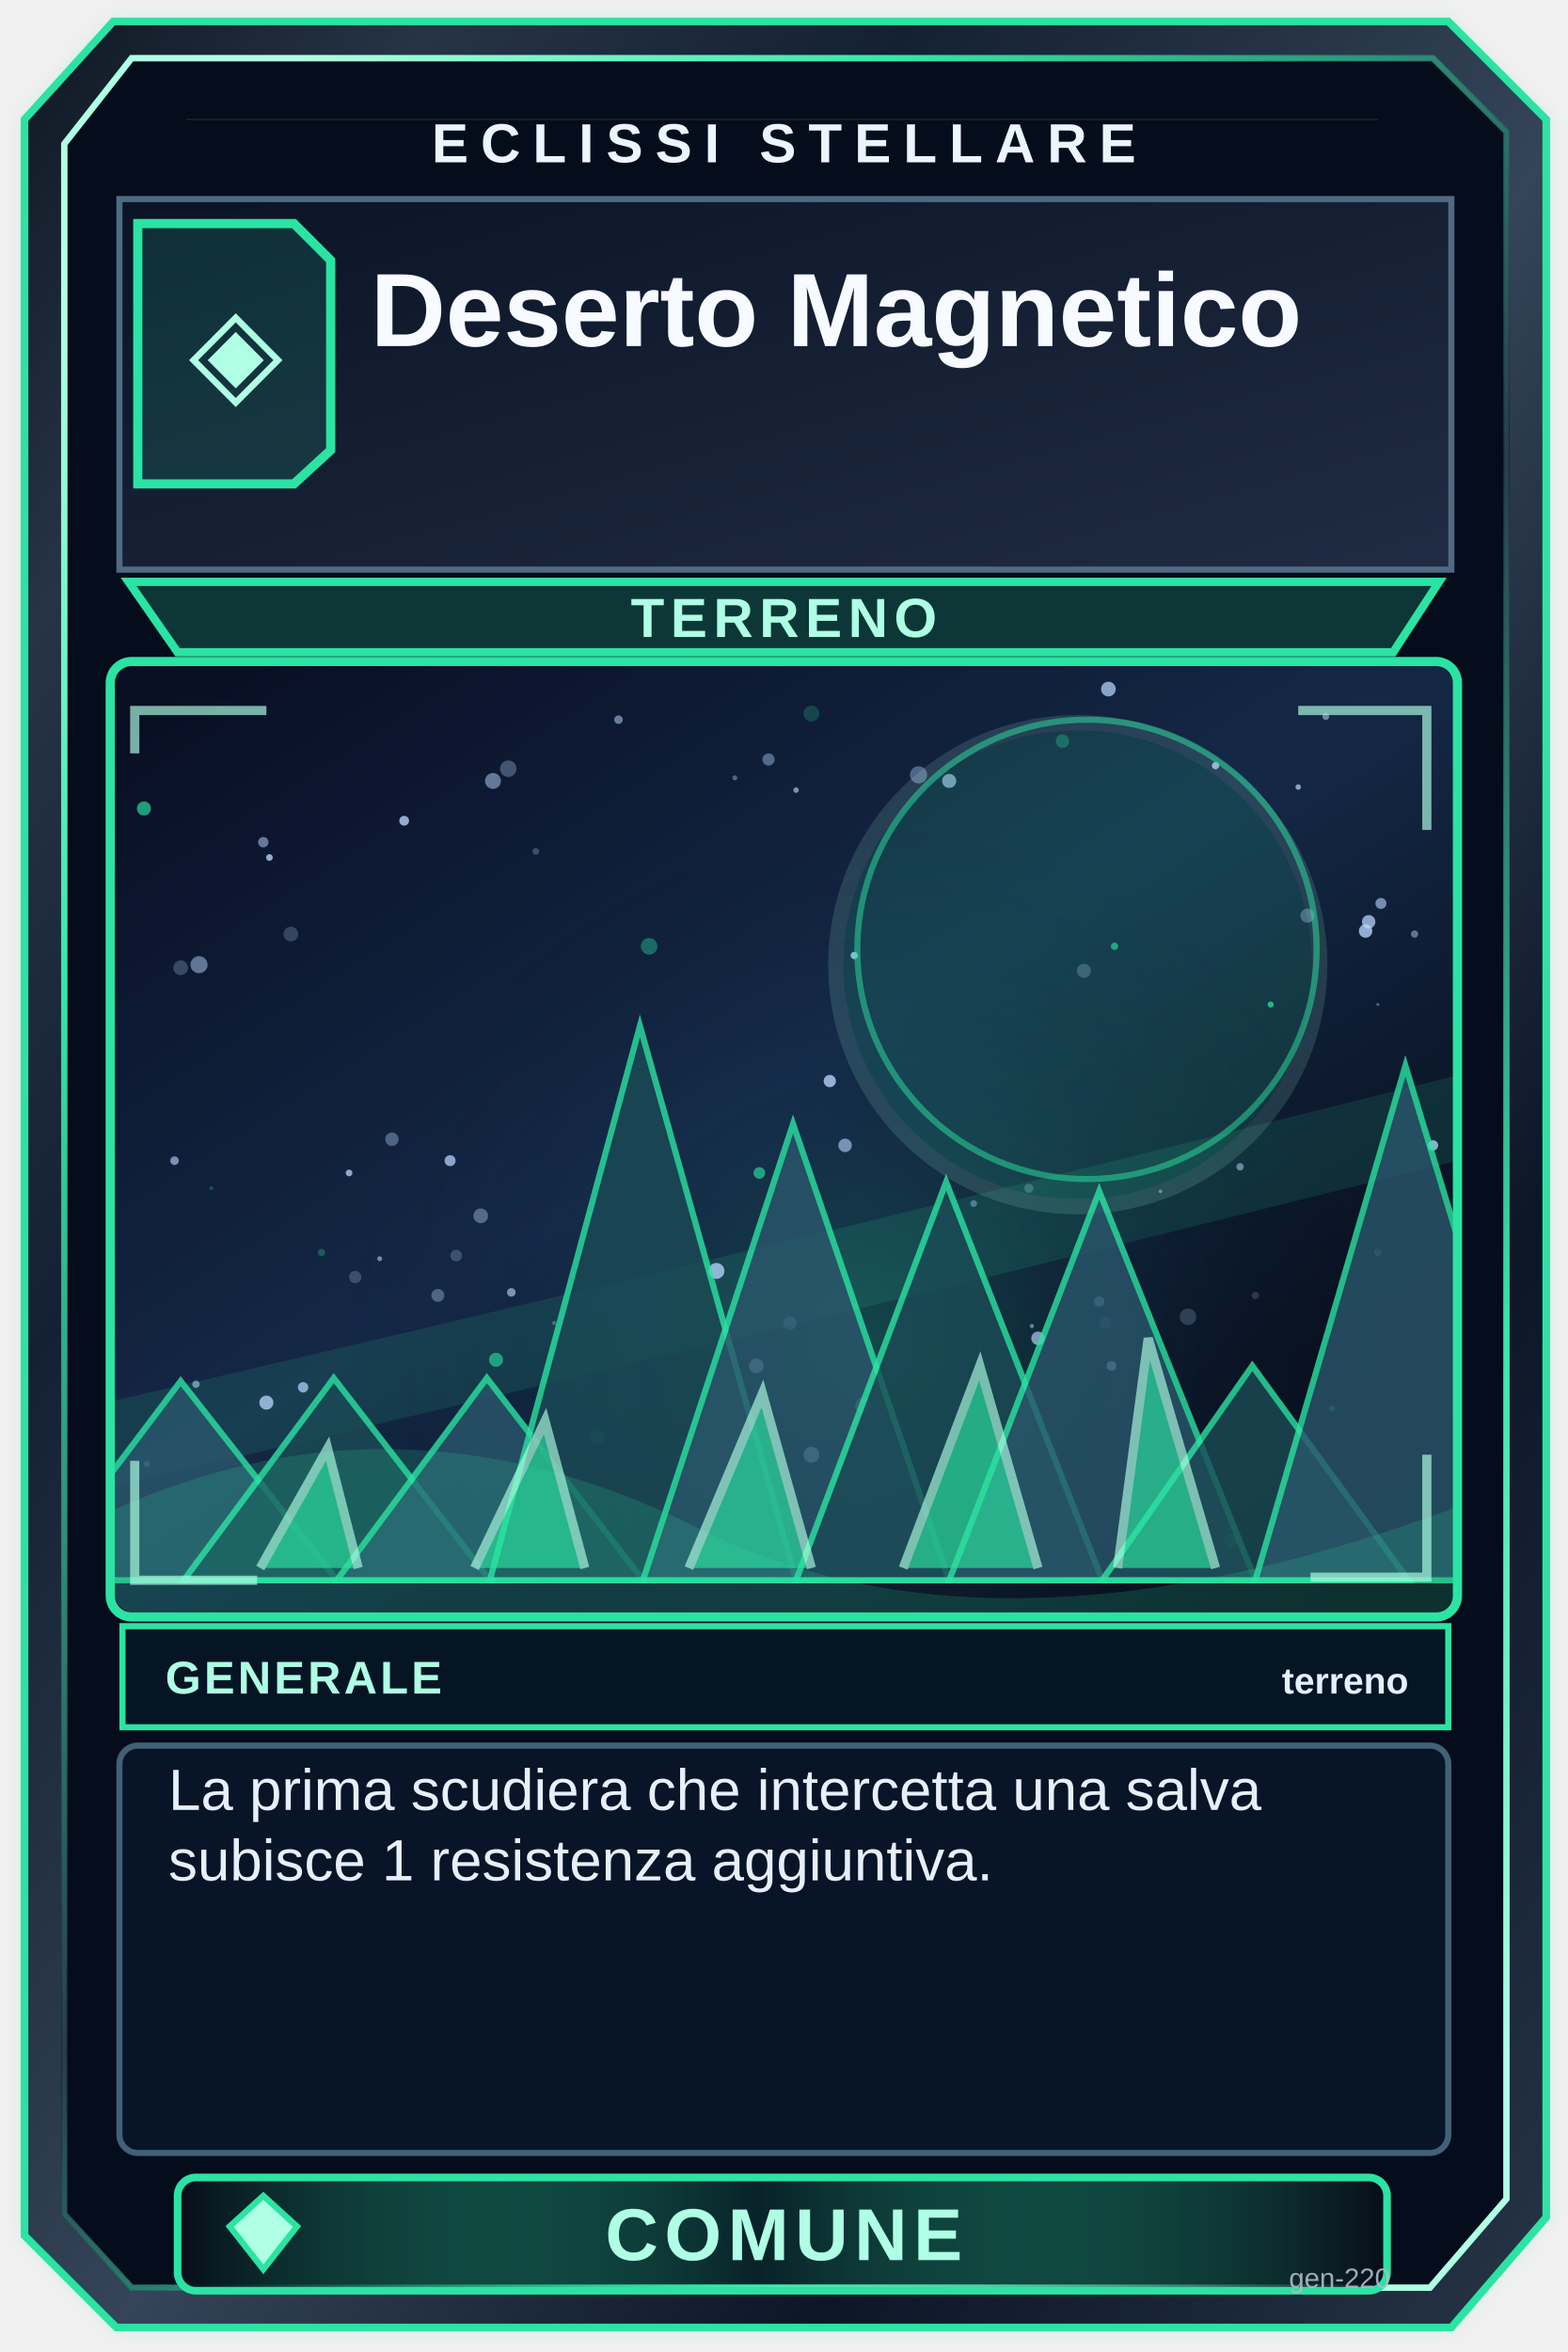
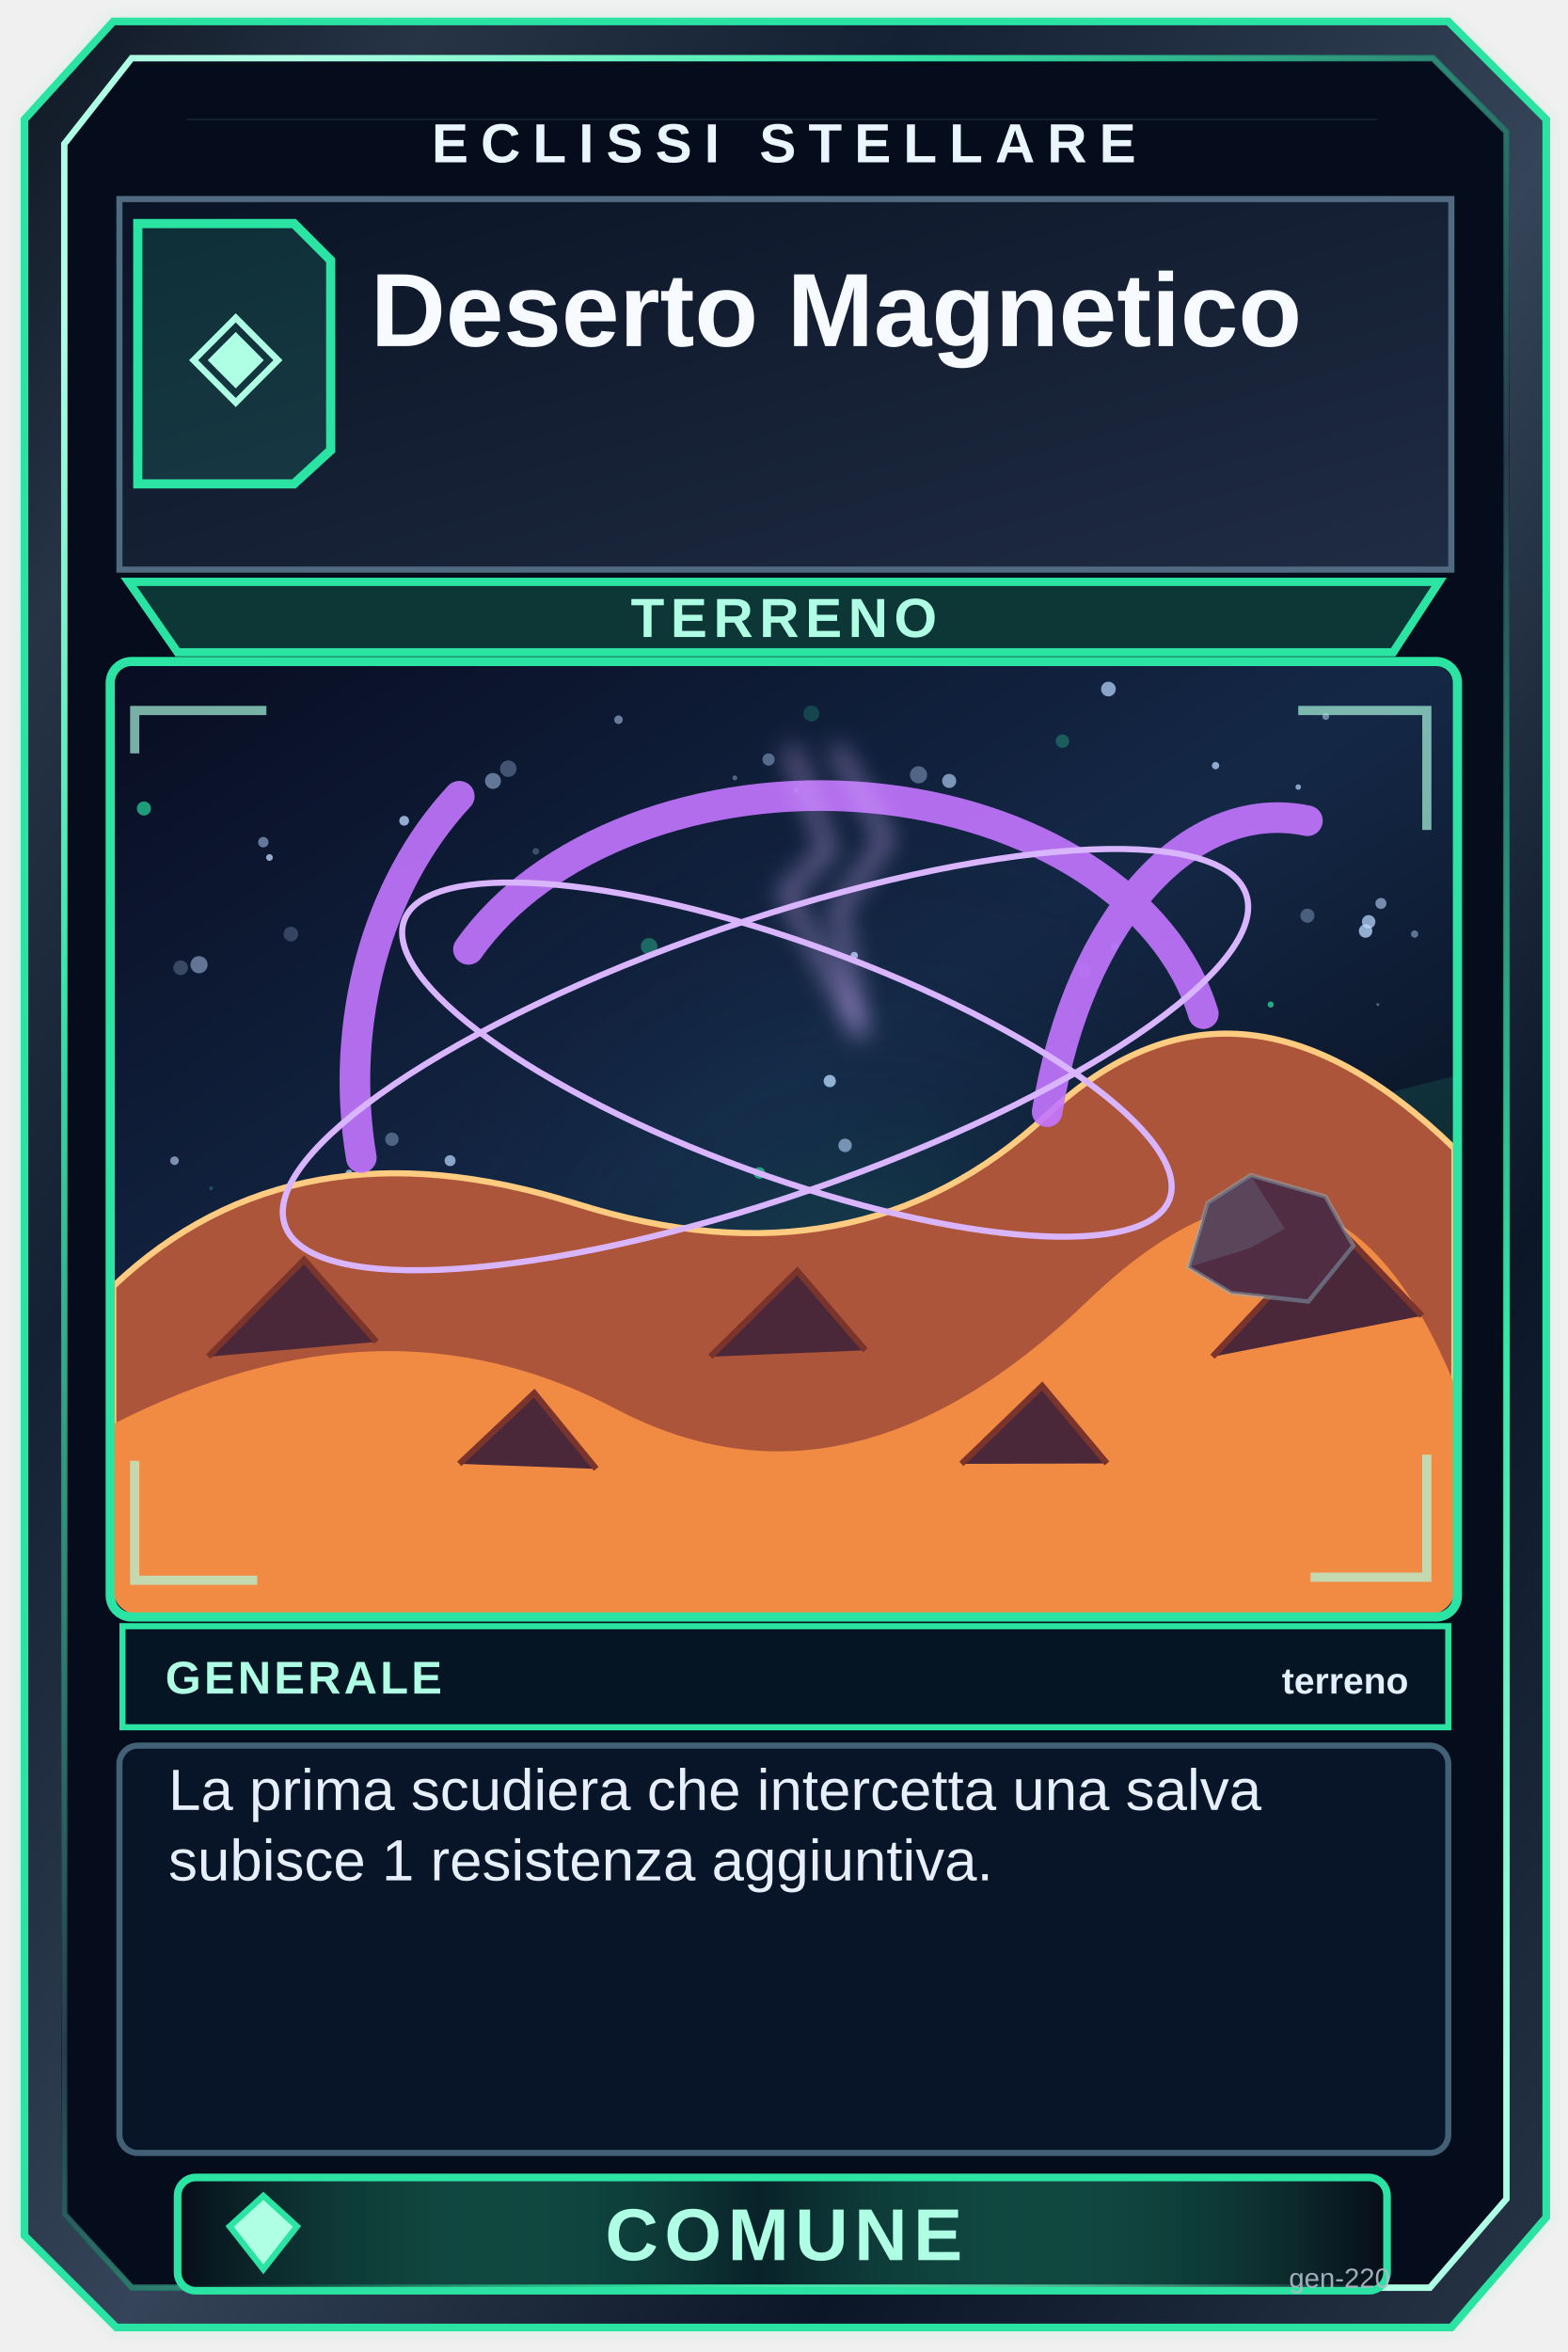
<svg xmlns="http://www.w3.org/2000/svg" width="512" height="768" viewBox="0 0 512 768" role="img" aria-label="Deserto Magnetico · TERRENO · COMUNE">
  <defs>
    <linearGradient id="metal" x1="0" y1="0" x2="1" y2="1">
      <stop stop-color="#101824" />
      <stop offset=".13" stop-color="#263446" />
      <stop offset=".29" stop-color="#142033" />
      <stop offset=".53" stop-color="#354458" />
      <stop offset=".76" stop-color="#0b1627" />
      <stop offset="1" stop-color="#263446" />
    </linearGradient>
    <linearGradient id="rim" x1=".15" y1="0" x2=".87" y2="1">
      <stop stop-color="#afffe4" />
      <stop offset=".2" stop-color="#2be3a2" />
      <stop offset=".52" stop-color="#19283c" />
      <stop offset=".78" stop-color="#2be3a2" />
      <stop offset="1" stop-color="#afffe4" />
    </linearGradient>
    <linearGradient id="spaceSky" x1="0" y1="0" x2=".9" y2="1">
      <stop stop-color="#080d22" />
      <stop offset=".49" stop-color="#142846" />
      <stop offset=".82" stop-color="#091222" />
      <stop offset="1" stop-color="#070d18" />
    </linearGradient>
    <radialGradient id="planet">
      <stop stop-color="#2be3a2" stop-opacity=".65" />
      <stop offset=".52" stop-color="#194761" stop-opacity=".42" />
      <stop offset="1" stop-color="#0a1529" stop-opacity=".05" />
    </radialGradient>
    <linearGradient id="titlePanel" x1="0" x2="1" y1="0" y2="1">
      <stop stop-color="#0a1426" />
      <stop offset="1" stop-color="#202c43" />
    </linearGradient>
    <linearGradient id="rarityShine" x1="0" y1="0" x2="1" y2="0">
      <stop stop-color="#070d19" />
      <stop offset=".48" stop-color="#2be3a2" stop-opacity="0.1" />
      <stop offset="1" stop-color="#070d19" />
    </linearGradient>
    <filter id="rimGlow" x="-30%" y="-30%" width="160%" height="160%">
      <feGaussianBlur stdDeviation="2.45" />
    </filter>
    <filter id="beamGlow" x="-70%" y="-70%" width="240%" height="240%">
      <feGaussianBlur stdDeviation="4" />
    </filter>
    <clipPath id="artClip">
      <rect x="37" y="217" width="438" height="310" rx="8" />
    </clipPath>
  </defs>
  <path d="M37 7H473L505 39V724L474 760H38L8 730V39Z" fill="#030712" stroke="#2be3a2" stroke-width="2.8" opacity="0.12" filter="url(#rimGlow)" />
  <path d="M37 7H473L505 39V724L474 760H38L8 730V39Z" fill="url(#metal)" stroke="#2be3a2" stroke-width="2.5" />
  <path d="M43 19H468L492 43V718L467 747H43L21 723V47Z" fill="#050c1b" stroke="url(#rim)" stroke-width="2.1" />
  <path d="M43 19H468L492 43V718L467 747H43L21 723V47Z" fill="none" stroke="#afffe4" stroke-width="1.35" opacity="0.1" />
  <path d="M61 39H450" stroke="#afffe4" stroke-width="0.5" opacity="0.1" />
  <path d="M32 85V51L52 29H135 M376 29H458L482 52V122 M32 648V715L50 735H128 M382 735H460L481 713V647" fill="none" stroke="#f7fcff" stroke-width="1" opacity="0" />
  <path d="M61 43H450" stroke="#fff" stroke-width="1" opacity="0" />
  <text x="256" y="53" text-anchor="middle" fill="#e9f5ff" font-size="18" font-family="Arial, sans-serif" font-weight="700" letter-spacing="4">ECLISSI STELLARE</text>
  <path d="M39 65H474V186H39Z" fill="url(#titlePanel)" stroke="#506a82" stroke-width="2" />
  <path d="M45 73H96L108 85V147L96 158H45Z" fill="#2be3a2" fill-opacity=".13" stroke="#2be3a2" stroke-width="3" />
  <text x="77" y="128" text-anchor="middle" fill="#afffe4" font-family="Arial, sans-serif" font-size="40" font-weight="bold">◈</text>
  <text x="121" y="113" fill="#f7faff" font-family="Arial,sans-serif" font-size="34" font-weight="800">Deserto Magnetico</text>
  <path d="M42 190H470L455 213H58Z" fill="#2be3a2" fill-opacity=".20" stroke="#2be3a2" stroke-width="2.7" />
  <text x="256" y="208" text-anchor="middle" fill="#afffe4" font-family="Arial,sans-serif" font-size="18" font-weight="900" letter-spacing="2">TERRENO</text>
  <g clip-path="url(#artClip)">
    <rect x="37" y="217" width="438" height="310" fill="url(#spaceSky)" />
    <circle cx="284" cy="441" r="169" fill="url(#planet)" opacity=".34" />
    <path d="M12 477Q218 430 508 357" fill="none" stroke="#2be3a2" stroke-width="27" opacity=".12" />
    <circle cx="435" cy="460" r="1.0" fill="#2be3a2" opacity="0.45" />
    <circle cx="354" cy="317" r="2.3" fill="#b9d7ff" opacity="0.25" />
    <circle cx="95" cy="305" r="2.4" fill="#b9d7ff" opacity="0.23" />
    <circle cx="247" cy="446" r="2.4" fill="#b9d7ff" opacity="0.73" />
    <circle cx="336" cy="388" r="1.5" fill="#b9d7ff" opacity="0.26" />
    <circle cx="240" cy="254" r="0.8" fill="#b9d7ff" opacity="0.39" />
    <circle cx="212" cy="309" r="2.7" fill="#2be3a2" opacity="0.38" />
    <circle cx="337" cy="433" r="0.7" fill="#b9d7ff" opacity="0.50" />
    <circle cx="359" cy="425" r="1.7" fill="#b9d7ff" opacity="0.58" />
    <circle cx="86" cy="275" r="1.7" fill="#b9d7ff" opacity="0.51" />
    <circle cx="234" cy="415" r="2.6" fill="#b9d7ff" opacity="0.76" />
    <circle cx="271" cy="353" r="2.0" fill="#b9d7ff" opacity="0.77" />
    <circle cx="195" cy="469" r="2.5" fill="#2be3a2" opacity="0.18" />
    <circle cx="450" cy="328" r="0.5" fill="#b9d7ff" opacity="0.37" />
    <circle cx="282" cy="459" r="2.7" fill="#b9d7ff" opacity="0.54" />
    <circle cx="64" cy="510" r="0.8" fill="#b9d7ff" opacity="0.56" />
    <circle cx="427" cy="299" r="2.3" fill="#b9d7ff" opacity="0.34" />
    <circle cx="88" cy="280" r="1.1" fill="#b9d7ff" opacity="0.77" />
    <circle cx="364" cy="309" r="1.2" fill="#2be3a2" opacity="0.63" />
    <circle cx="132" cy="268" r="1.6" fill="#b9d7ff" opacity="0.78" />
    <circle cx="99" cy="453" r="1.7" fill="#b9d7ff" opacity="0.70" />
    <circle cx="362" cy="225" r="2.4" fill="#b9d7ff" opacity="0.72" />
    <circle cx="87" cy="458" r="2.3" fill="#b9d7ff" opacity="0.75" />
    <circle cx="147" cy="379" r="1.8" fill="#b9d7ff" opacity="0.72" />
    <circle cx="265" cy="233" r="2.6" fill="#2be3a2" opacity="0.21" />
    <circle cx="248" cy="498" r="1.9" fill="#b9d7ff" opacity="0.34" />
    <circle cx="65" cy="315" r="2.8" fill="#b9d7ff" opacity="0.49" />
    <circle cx="450" cy="409" r="1.2" fill="#b9d7ff" opacity="0.31" />
    <circle cx="279" cy="312" r="1.2" fill="#b9d7ff" opacity="0.79" />
    <circle cx="310" cy="255" r="2.3" fill="#b9d7ff" opacity="0.64" />
    <circle cx="347" cy="242" r="2.2" fill="#2be3a2" opacity="0.30" />
    <circle cx="48" cy="478" r="1.0" fill="#b9d7ff" opacity="0.56" />
    <circle cx="64" cy="452" r="1.2" fill="#b9d7ff" opacity="0.56" />
    <circle cx="276" cy="374" r="2.2" fill="#b9d7ff" opacity="0.59" />
    <circle cx="124" cy="411" r="0.8" fill="#b9d7ff" opacity="0.57" />
    <circle cx="167" cy="422" r="1.4" fill="#b9d7ff" opacity="0.61" />
    <circle cx="248" cy="383" r="1.9" fill="#2be3a2" opacity="0.64" />
    <circle cx="447" cy="301" r="2.2" fill="#b9d7ff" opacity="0.74" />
    <circle cx="424" cy="257" r="0.9" fill="#b9d7ff" opacity="0.70" />
    <circle cx="114" cy="383" r="1.1" fill="#b9d7ff" opacity="0.74" />
    <circle cx="157" cy="397" r="2.4" fill="#b9d7ff" opacity="0.39" />
    <circle cx="128" cy="372" r="2.2" fill="#b9d7ff" opacity="0.36" />
    <circle cx="402" cy="503" r="2.2" fill="#2be3a2" opacity="0.73" />
    <circle cx="397" cy="250" r="1.2" fill="#b9d7ff" opacity="0.75" />
    <circle cx="89" cy="502" r="1.1" fill="#b9d7ff" opacity="0.34" />
    <circle cx="318" cy="393" r="1.1" fill="#b9d7ff" opacity="0.38" />
    <circle cx="462" cy="305" r="1.2" fill="#b9d7ff" opacity="0.46" />
    <circle cx="300" cy="253" r="2.8" fill="#b9d7ff" opacity="0.38" />
    <circle cx="162" cy="444" r="2.3" fill="#2be3a2" opacity="0.60" />
    <circle cx="433" cy="234" r="1.1" fill="#b9d7ff" opacity="0.54" />
    <circle cx="258" cy="432" r="2.2" fill="#b9d7ff" opacity="0.41" />
    <circle cx="149" cy="410" r="1.9" fill="#b9d7ff" opacity="0.24" />
    <circle cx="451" cy="295" r="1.8" fill="#b9d7ff" opacity="0.59" />
    <circle cx="143" cy="423" r="2.1" fill="#b9d7ff" opacity="0.35" />
    <circle cx="105" cy="409" r="1.2" fill="#2be3a2" opacity="0.29" />
    <circle cx="166" cy="251" r="2.7" fill="#b9d7ff" opacity="0.31" />
    <circle cx="265" cy="475" r="2.6" fill="#b9d7ff" opacity="0.71" />
    <circle cx="361" cy="432" r="2.0" fill="#b9d7ff" opacity="0.16" />
    <circle cx="260" cy="258" r="0.9" fill="#b9d7ff" opacity="0.62" />
    <circle cx="175" cy="278" r="1.1" fill="#b9d7ff" opacity="0.27" />
    <circle cx="415" cy="328" r="1.0" fill="#2be3a2" opacity="0.72" />
    <circle cx="388" cy="430" r="2.7" fill="#b9d7ff" opacity="0.20" />
    <circle cx="202" cy="235" r="1.4" fill="#b9d7ff" opacity="0.52" />
    <circle cx="161" cy="255" r="2.6" fill="#b9d7ff" opacity="0.50" />
    <circle cx="363" cy="446" r="1.6" fill="#b9d7ff" opacity="0.81" />
    <circle cx="181" cy="432" r="0.7" fill="#b9d7ff" opacity="0.30" />
    <circle cx="47" cy="264" r="2.3" fill="#2be3a2" opacity="0.66" />
    <circle cx="405" cy="381" r="1.2" fill="#b9d7ff" opacity="0.52" />
    <circle cx="57" cy="379" r="1.4" fill="#b9d7ff" opacity="0.62" />
    <circle cx="59" cy="316" r="2.4" fill="#b9d7ff" opacity="0.25" />
    <circle cx="251" cy="248" r="2.0" fill="#b9d7ff" opacity="0.41" />
    <circle cx="339" cy="437" r="2.2" fill="#b9d7ff" opacity="0.66" />
    <circle cx="69" cy="388" r="0.6" fill="#2be3a2" opacity="0.28" />
    <circle cx="410" cy="423" r="1.2" fill="#b9d7ff" opacity="0.18" />
    <circle cx="468" cy="374" r="1.7" fill="#b9d7ff" opacity="0.75" />
    <circle cx="379" cy="389" r="0.6" fill="#b9d7ff" opacity="0.44" />
    <circle cx="446" cy="304" r="2.2" fill="#b9d7ff" opacity="0.77" />
    <circle cx="116" cy="417" r="2.0" fill="#b9d7ff" opacity="0.24" />
-     <circle cx="352" cy="315" r="79" fill="#2be3a2" opacity=".14" stroke="#afffe4" stroke-width="5" />
-     <circle cx="355" cy="310" r="75" fill="none" stroke="#2be3a2" stroke-width="2" opacity=".5" />
-     <path d="M10 516L59 451L110 516Z" fill="#29566b" stroke="#2be3a2" stroke-width="2" opacity=".8" />
-     <path d="M60 516L109 450L160 516Z" fill="#1a4b55" stroke="#2be3a2" stroke-width="2" opacity=".8" />
-     <path d="M110 516L159 450L210 516Z" fill="#29566b" stroke="#2be3a2" stroke-width="2" opacity=".8" />
-     <path d="M160 516L209 335L260 516Z" fill="#1a4b55" stroke="#2be3a2" stroke-width="2" opacity=".8" />
-     <path d="M210 516L259 367L310 516Z" fill="#29566b" stroke="#2be3a2" stroke-width="2" opacity=".8" />
-     <path d="M260 516L309 386L360 516Z" fill="#1a4b55" stroke="#2be3a2" stroke-width="2" opacity=".8" />
-     <path d="M310 516L359 389L410 516Z" fill="#29566b" stroke="#2be3a2" stroke-width="2" opacity=".8" />
-     <path d="M360 516L409 446L460 516Z" fill="#1a4b55" stroke="#2be3a2" stroke-width="2" opacity=".8" />
-     <path d="M410 516L459 348L510 516Z" fill="#29566b" stroke="#2be3a2" stroke-width="2" opacity=".8" />
-     <path d="M35 494Q130 450 228 499T476 492V529H35Z" fill="#2be3a2" opacity=".17" />
-     <path d="M85 512l22 -39l10 39" stroke="#afffe4" stroke-width="3" fill="#2be3a2" opacity=".65" />
-     <path d="M155 512l23 -48l13 48" stroke="#afffe4" stroke-width="3" fill="#2be3a2" opacity=".65" />
-     <path d="M225 512l24 -57l16 57" stroke="#afffe4" stroke-width="3" fill="#2be3a2" opacity=".65" />
-     <path d="M295 512l25 -66l19 66" stroke="#afffe4" stroke-width="3" fill="#2be3a2" opacity=".65" />
-     <path d="M365 512l10 -75l22 75" stroke="#afffe4" stroke-width="3" fill="#2be3a2" opacity=".65" />
+     <g data-terrain="gen-220" data-illustration="unique-scene">
+       <path d="M37 420Q96 364 188 393T342 364T475 375V527H37Z" fill="#ad553a" stroke="#ffcb80" stroke-width="2" />
+       <path d="M37 465Q125 420 201 460T355 425T475 452V527H37Z" fill="#f18b43" />
+       <path d="M68 443l31.306 -31.633l23.653 26.792" stroke="#7b342c" stroke-width="2" fill="#4a2839" />
+       <path d="M150 478l24.483 -23.104l20.241 24.745" stroke="#7b342c" stroke-width="2" fill="#4a2839" />
+       <path d="M232 443l28.405 -28.007l22.203 25.922" stroke="#7b342c" stroke-width="2" fill="#4a2839" />
+       <path d="M314 478l26.358 -25.448l21.179 25.308" stroke="#7b342c" stroke-width="2" fill="#4a2839" />
+       <path d="M396 443l40.274 -42.842l28.137 29.482" stroke="#7b342c" stroke-width="2" fill="#4a2839" />
+       <g fill="none" stroke="#c375ff" stroke-width="10" stroke-linecap="round" opacity=".9">
+         <path d="M118 378A97 122 0 0 1 150 260" />
+         <path d="M153 310A128 90 0 0 1 393 331" />
+         <path d="M342 363A78 130 0 0 1 427 268" />
+       </g>
+       <g fill="none" stroke="#d9b5ff" stroke-width="2">
+         <ellipse cx="250" cy="346" rx="166" ry="45" transform="rotate(-19 250 346)" />
+         <ellipse cx="257" cy="346" rx="133" ry="38" transform="rotate(20 257 346)" />
+       </g>
+       <path d="M258 244l12.75 33.75l-14.25 13.5l24.75 46.5l-7.5 -40.5l15.75 -23.25l-16.5 -30" fill="none" stroke="#d5b2ff" stroke-width="2.25" stroke-linejoin="round" filter="url(#beamGlow)" />
+       <g transform="translate(414 404) scale(0.7)">
+         <path d="M-37 14L-28 -16L-8 -29L27 -19L40 4L19 30L-17 26Z" fill="#502d42" stroke="#8bb3c4" stroke-opacity=".45" stroke-width="2" />
+         <path d="M-28 -15L-8 -29L8 -4L-8 5L-37 14Z" fill="#778ca5" opacity=".25" />
+       </g>
+     </g>
    <path d="M44 246V232H87 M424 232h42v39 M44 477v39h40 M428 515h38v-40" stroke="#afffe4" stroke-width="3" fill="none" opacity=".67" />
  </g>
  <rect x="36" y="216" width="440" height="312" rx="7" fill="none" stroke="#2be3a2" stroke-width="3" />
  <path d="M40 531H473V564H40Z" fill="#051524" stroke="#2be3a2" stroke-width="2" />
  <text x="54" y="553" fill="#afffe4" font-family="Arial,sans-serif" font-size="15" font-weight="bold" letter-spacing="1">GENERALE</text>
  <text x="460" y="553" text-anchor="end" fill="#e4f0ff" font-family="Arial,sans-serif" font-size="12" font-weight="bold">terreno</text>
  <rect x="39" y="570" width="434" height="133" rx="6" fill="#081427" stroke="#426076" stroke-width="2" />
  <text x="55" y="591" fill="#e6effb" font-size="19" font-family="Arial,sans-serif">La prima scudiera che intercetta una salva</text>
  <text x="55" y="614" fill="#e6effb" font-size="19" font-family="Arial,sans-serif">subisce 1 resistenza aggiuntiva.</text>
  <rect x="58" y="711" width="395" height="37" rx="6" fill="url(#rarityShine)" stroke="#2be3a2" stroke-width="2.5" />
  <path d="M75 727l11 -10l11 10l-11 14Z" fill="#afffe4" stroke="#2be3a2" stroke-width="2" />
  <text x="256" y="738" fill="#afffe4" text-anchor="middle" font-family="Arial,sans-serif" font-size="24" font-weight="900" letter-spacing="2">COMUNE</text>
  <text x="454" y="747" fill="#afbac9" font-family="Arial,sans-serif" font-size="9" text-anchor="end" opacity=".9">gen-220</text>
</svg>
